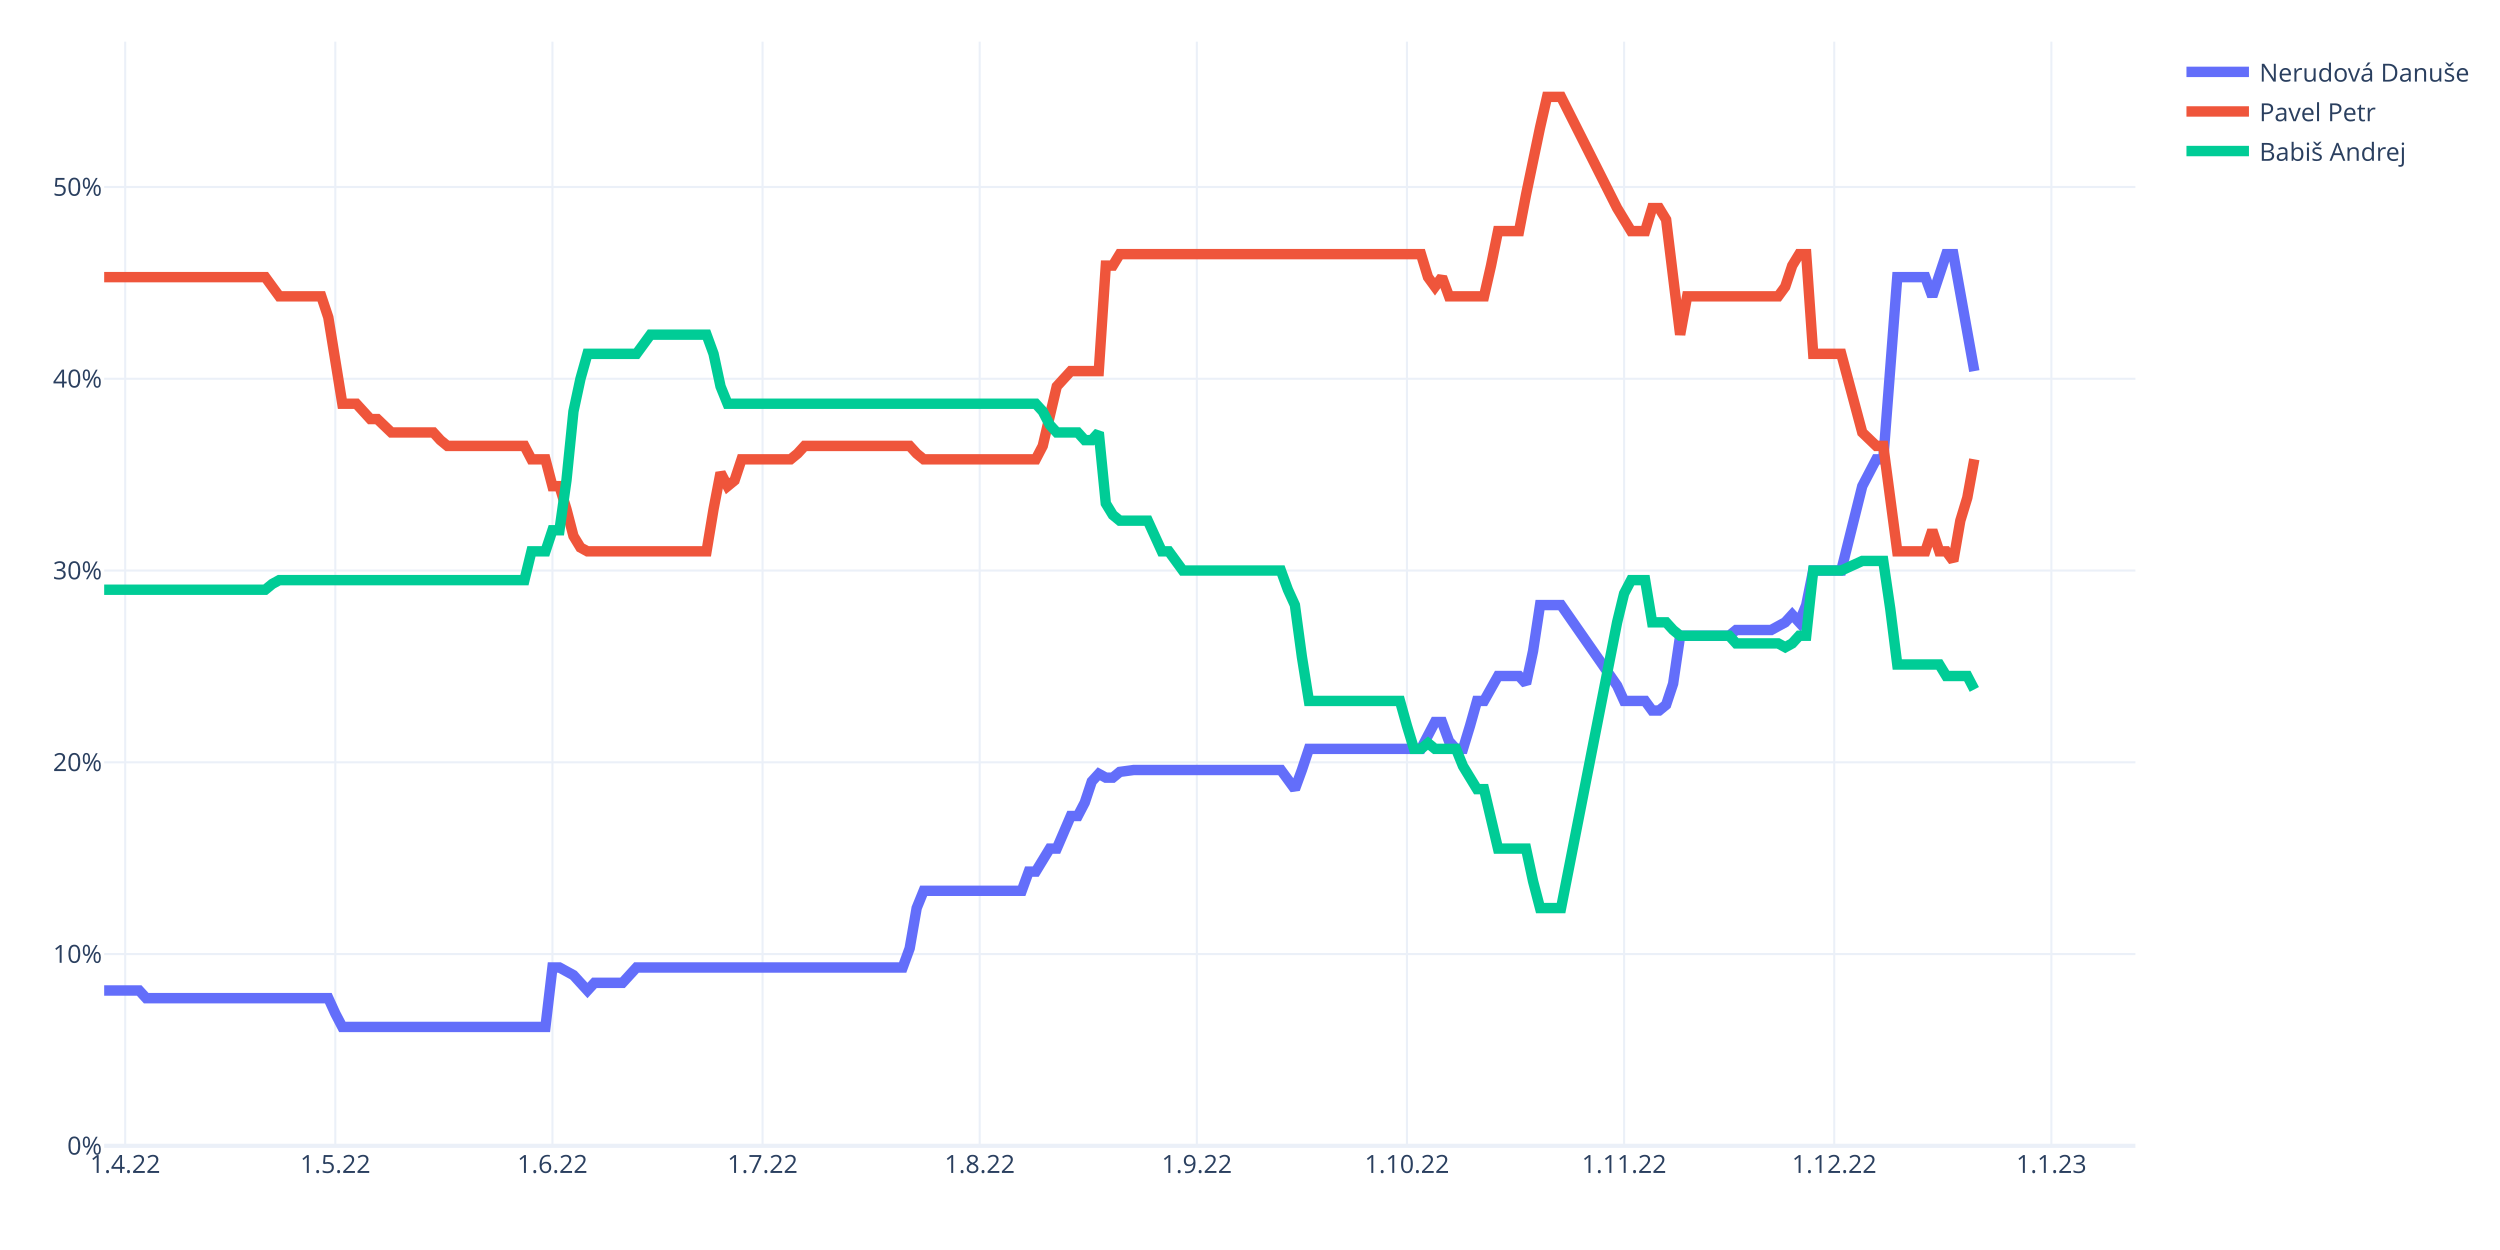
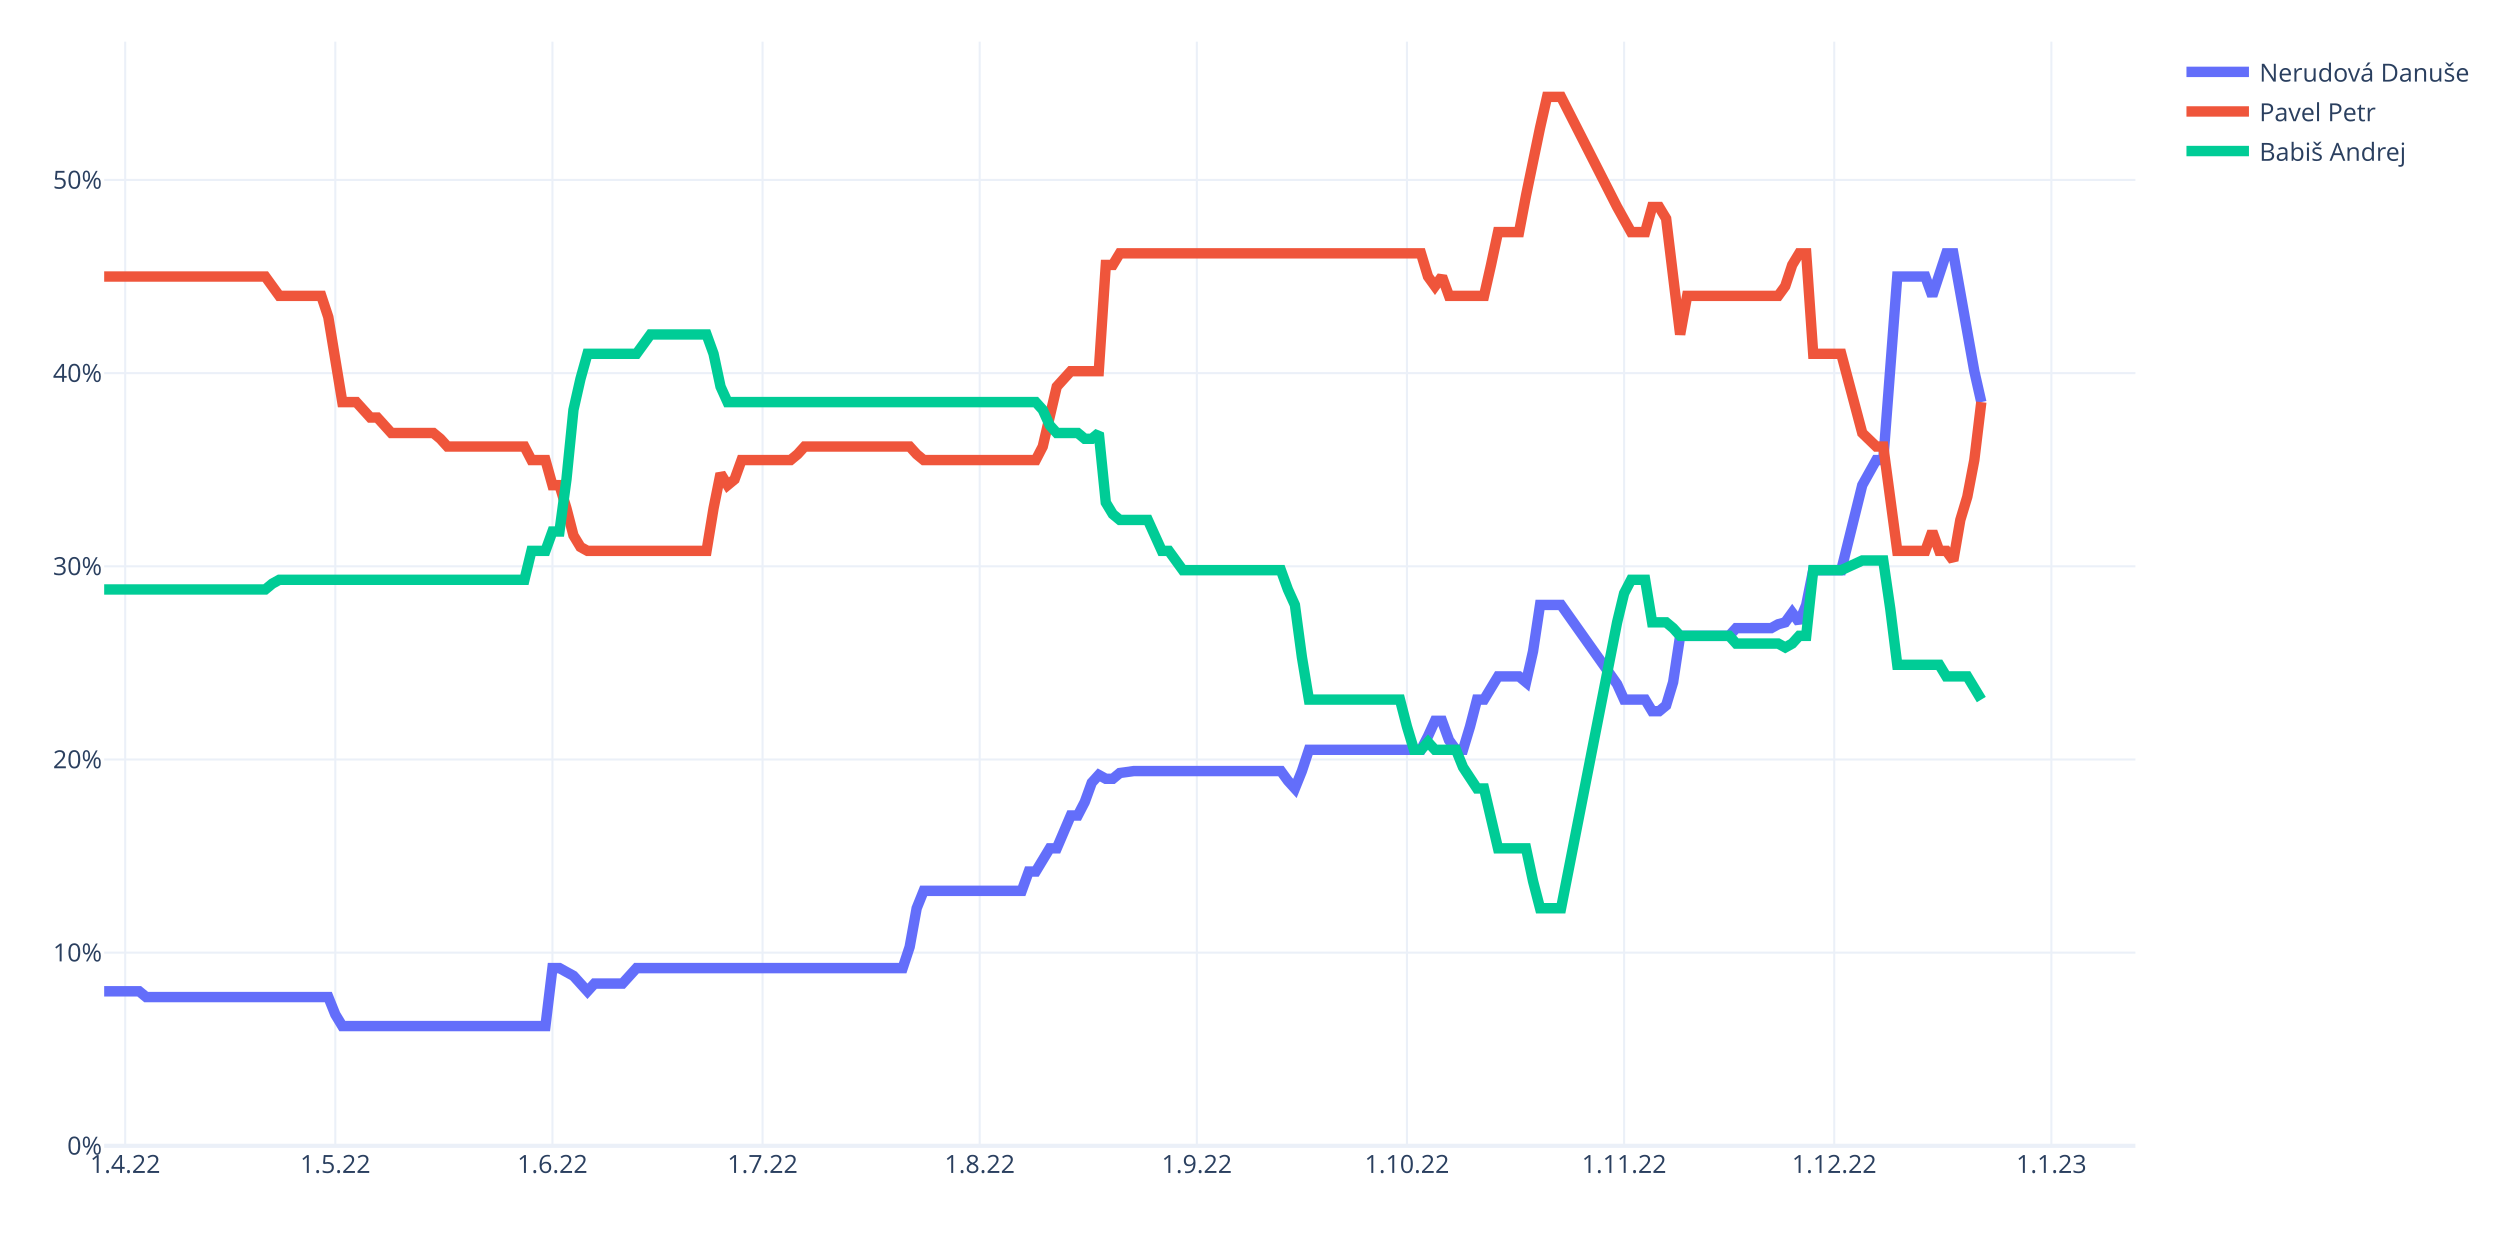
<svg xmlns="http://www.w3.org/2000/svg" class="main-svg" width="1200" height="600" style="" viewBox="0 0 1200 600">
  <rect x="0" y="0" width="1200" height="600" style="fill: rgb(255, 255, 255); fill-opacity: 1;" />
-   <defs id="defs-7b181e">
+   <defs id="defs-762586">
    <g class="clips">
-       <clipPath id="clip7b181exyplot" class="plotclip">
+       <clipPath id="clip762586xyplot" class="plotclip">
        <rect width="975" height="530" />
      </clipPath>
-       <clipPath class="axesclip" id="clip7b181ex">
+       <clipPath class="axesclip" id="clip762586x">
        <rect x="50" y="0" width="975" height="600" />
      </clipPath>
-       <clipPath class="axesclip" id="clip7b181ey">
+       <clipPath class="axesclip" id="clip762586y">
        <rect x="0" y="20" width="1200" height="530" />
      </clipPath>
-       <clipPath class="axesclip" id="clip7b181exy">
+       <clipPath class="axesclip" id="clip762586xy">
        <rect x="50" y="20" width="975" height="530" />
      </clipPath>
    </g>
    <g class="gradients" />
    <g class="patterns" />
  </defs>
  <g class="bglayer" />
  <g class="layer-below">
    <g class="imagelayer" />
    <g class="shapelayer" />
  </g>
  <g class="cartesianlayer">
    <g class="subplot xy">
      <g class="layer-subplot">
        <g class="shapelayer" />
        <g class="imagelayer" />
      </g>
      <g class="minor-gridlayer">
        <g class="x" />
        <g class="y" />
      </g>
      <g class="gridlayer">
        <g class="x">
          <path class="xgrid crisp" transform="translate(60.09,0)" d="M0,20v530" style="stroke: rgb(235, 240, 248); stroke-opacity: 1; stroke-width: 1px;" />
          <path class="xgrid crisp" transform="translate(160.95,0)" d="M0,20v530" style="stroke: rgb(235, 240, 248); stroke-opacity: 1; stroke-width: 1px;" />
          <path class="xgrid crisp" transform="translate(265.17,0)" d="M0,20v530" style="stroke: rgb(235, 240, 248); stroke-opacity: 1; stroke-width: 1px;" />
          <path class="xgrid crisp" transform="translate(366.03,0)" d="M0,20v530" style="stroke: rgb(235, 240, 248); stroke-opacity: 1; stroke-width: 1px;" />
          <path class="xgrid crisp" transform="translate(470.26,0)" d="M0,20v530" style="stroke: rgb(235, 240, 248); stroke-opacity: 1; stroke-width: 1px;" />
          <path class="xgrid crisp" transform="translate(574.48,0)" d="M0,20v530" style="stroke: rgb(235, 240, 248); stroke-opacity: 1; stroke-width: 1px;" />
          <path class="xgrid crisp" transform="translate(675.34,0)" d="M0,20v530" style="stroke: rgb(235, 240, 248); stroke-opacity: 1; stroke-width: 1px;" />
          <path class="xgrid crisp" transform="translate(779.57,0)" d="M0,20v530" style="stroke: rgb(235, 240, 248); stroke-opacity: 1; stroke-width: 1px;" />
          <path class="xgrid crisp" transform="translate(880.43,0)" d="M0,20v530" style="stroke: rgb(235, 240, 248); stroke-opacity: 1; stroke-width: 1px;" />
          <path class="xgrid crisp" transform="translate(984.66,0)" d="M0,20v530" style="stroke: rgb(235, 240, 248); stroke-opacity: 1; stroke-width: 1px;" />
        </g>
        <g class="y">
-           <path class="ygrid crisp" transform="translate(0,457.95)" d="M50,0h975" style="stroke: rgb(235, 240, 248); stroke-opacity: 1; stroke-width: 1px;" />
-           <path class="ygrid crisp" transform="translate(0,365.9)" d="M50,0h975" style="stroke: rgb(235, 240, 248); stroke-opacity: 1; stroke-width: 1px;" />
-           <path class="ygrid crisp" transform="translate(0,273.86)" d="M50,0h975" style="stroke: rgb(235, 240, 248); stroke-opacity: 1; stroke-width: 1px;" />
-           <path class="ygrid crisp" transform="translate(0,181.81)" d="M50,0h975" style="stroke: rgb(235, 240, 248); stroke-opacity: 1; stroke-width: 1px;" />
-           <path class="ygrid crisp" transform="translate(0,89.76)" d="M50,0h975" style="stroke: rgb(235, 240, 248); stroke-opacity: 1; stroke-width: 1px;" />
+           <path class="ygrid crisp" transform="translate(0,457.27)" d="M50,0h975" style="stroke: rgb(235, 240, 248); stroke-opacity: 1; stroke-width: 1px;" />
+           <path class="ygrid crisp" transform="translate(0,364.55)" d="M50,0h975" style="stroke: rgb(235, 240, 248); stroke-opacity: 1; stroke-width: 1px;" />
+           <path class="ygrid crisp" transform="translate(0,271.82)" d="M50,0h975" style="stroke: rgb(235, 240, 248); stroke-opacity: 1; stroke-width: 1px;" />
+           <path class="ygrid crisp" transform="translate(0,179.1)" d="M50,0h975" style="stroke: rgb(235, 240, 248); stroke-opacity: 1; stroke-width: 1px;" />
+           <path class="ygrid crisp" transform="translate(0,86.37)" d="M50,0h975" style="stroke: rgb(235, 240, 248); stroke-opacity: 1; stroke-width: 1px;" />
        </g>
      </g>
      <g class="zerolinelayer">
        <path class="yzl zl crisp" transform="translate(0,550)" d="M50,0h975" style="stroke: rgb(235, 240, 248); stroke-opacity: 1; stroke-width: 2px;" />
      </g>
      <path class="xlines-below" />
      <path class="ylines-below" />
      <g class="overlines-below" />
      <g class="xaxislayer-below" />
      <g class="yaxislayer-below" />
      <g class="overaxes-below" />
-       <g class="plot" transform="translate(50,20)" clip-path="url(#clip7b181exyplot)">
+       <g class="plot" transform="translate(50,20)" clip-path="url(#clip762586xyplot)">
        <g class="scatterlayer mlayer">
-           <g class="trace scatter trace9dd874" style="stroke-miterlimit: 2; opacity: 1;">
+           <g class="trace scatter tracea06681" style="stroke-miterlimit: 2; opacity: 1;">
            <g class="fills" />
            <g class="errorbars" />
            <g class="lines">
-               <path class="js-line" d="M0,455.44L16.81,455.44L20.17,459.12L107.59,459.12L110.95,466.49L114.31,472.93L117.67,472.93L211.81,472.93L215.17,444.4L218.53,444.4L221.9,446.24L225.26,448.08L228.62,451.76L231.98,455.44L235.34,451.76L248.79,451.76L252.16,448.08L255.52,444.4L258.88,444.4L383.28,444.4L386.64,435.19L390,415.86L393.36,407.58L440.43,407.58L443.79,398.37L447.16,398.37L450.52,392.85L453.88,387.33L457.24,387.33L463.97,371.68L467.33,371.68L470.69,365.23L474.05,355.11L477.41,351.43L480.78,353.27L484.14,353.27L487.5,350.51L494.22,349.59L497.59,349.59L564.83,349.59L568.19,354.19L571.55,358.79L574.91,349.59L578.28,339.46L581.64,339.46L632.07,339.46L635.43,333.02L638.79,326.57L642.16,326.57L645.52,335.78L648.88,339.46L652.24,339.46L655.6,328.42L658.97,316.45L662.33,316.45L669.05,304.48L672.41,304.48L679.14,304.48L682.5,308.17L685.86,292.52L689.22,270.43L699.31,270.43L726.21,309.09L729.57,316.45L732.93,316.45L739.66,316.45L743.02,321.05L746.38,321.05L749.74,318.29L753.1,308.17L756.47,285.15L780,285.15L783.36,282.39L800.17,282.39L803.53,280.55L806.9,278.71L810.26,275.03L813.62,278.71L816.98,270.43L820.34,253.86L823.71,253.86L833.79,253.86L843.88,213.36L850.6,200.47L853.97,200.47L860.69,113.02L864.05,113.02L874.14,113.02L877.5,122.23L884.22,101.98L887.59,101.98L897.67,158.13" style="vector-effect: non-scaling-stroke; fill: none; stroke: rgb(99, 110, 250); stroke-opacity: 1; stroke-width: 5px; opacity: 1;" />
+               <path class="js-line" d="M0,455.82L16.81,455.82L20.17,458.6L107.59,458.6L110.95,466.95L114.31,472.51L117.67,472.51L211.81,472.51L215.17,444.69L218.53,444.69L221.9,446.55L225.26,448.4L228.62,452.11L231.98,455.82L235.34,452.11L248.79,452.11L252.16,448.4L255.52,444.69L258.88,444.69L383.28,444.69L386.64,434.49L390,415.95L393.36,407.6L440.43,407.6L443.79,398.33L447.16,398.33L450.52,392.77L453.88,387.2L457.24,387.2L463.97,371.44L467.33,371.44L470.69,364.95L474.05,355.68L477.41,351.97L480.78,353.82L484.14,353.82L487.5,351.04L494.22,350.11L497.59,350.11L564.83,350.11L568.19,354.75L571.55,358.46L574.91,350.11L578.28,339.91L581.64,339.91L632.07,339.91L635.43,333.42L638.79,326L642.16,326L645.52,335.28L648.88,339.91L652.24,339.91L655.6,328.79L658.97,315.8L662.33,315.8L669.05,304.68L672.41,304.68L679.14,304.68L682.5,307.46L685.86,292.62L689.22,270.37L699.31,270.37L726.21,308.39L729.57,315.8L732.93,315.8L739.66,315.8L743.02,321.37L746.38,321.37L749.74,318.59L753.1,307.46L756.47,285.2L780,285.2L783.36,281.5L800.17,281.5L803.53,279.64L806.9,278.71L810.26,274.08L813.62,278.71L816.98,270.37L820.34,253.68L823.71,253.68L833.79,253.68L843.88,212.88L850.6,200.82L853.97,200.82L860.69,112.73L864.05,112.73L874.14,112.73L877.5,122.01L884.22,101.61L887.59,101.61L897.67,158.17L901.03,173.01" style="vector-effect: non-scaling-stroke; fill: none; stroke: rgb(99, 110, 250); stroke-opacity: 1; stroke-width: 5px; opacity: 1;" />
            </g>
            <g class="points" />
            <g class="text" />
          </g>
-           <g class="trace scatter tracefb746c" style="stroke-miterlimit: 2; opacity: 1;">
+           <g class="trace scatter trace8d1b41" style="stroke-miterlimit: 2; opacity: 1;">
            <g class="fills" />
            <g class="errorbars" />
            <g class="lines">
-               <path class="js-line" d="M0,113.02L77.33,113.02L80.69,117.63L84.05,122.23L87.41,122.23L104.22,122.23L107.59,132.35L114.31,173.78L117.67,173.78L121.03,173.78L124.4,177.46L127.76,181.14L131.12,181.14L137.84,187.58L141.21,187.58L158.02,187.58L161.38,191.27L164.74,194.03L168.1,194.03L201.72,194.03L205.09,200.47L211.81,200.47L215.17,213.36L218.53,213.36L221.9,224.4L225.26,237.29L228.62,242.81L231.98,244.65L235.34,244.65L289.14,244.65L292.5,224.4L295.86,206.91L299.22,213.36L302.59,210.6L305.95,200.47L329.48,200.47L332.84,197.71L336.21,194.03L339.57,194.03L386.64,194.03L390,197.71L393.36,200.47L396.72,200.47L447.16,200.47L450.52,194.03L457.24,165.49L460.6,161.81L463.97,158.13L467.33,158.13L477.41,158.13L480.78,107.5L484.14,107.5L487.5,101.98L632.07,101.98L635.43,113.02L638.79,117.63L642.16,113.02L645.52,122.23L648.88,122.23L662.33,122.23L665.69,107.5L669.05,90.93L672.41,90.93L679.14,90.93L682.5,73.44L689.22,41.23L692.59,26.5L699.31,26.5L726.21,79.89L732.93,90.93L739.66,90.93L743.02,79.89L746.38,79.89L749.74,85.41L753.1,113.02L756.47,140.64L759.83,122.23L803.53,122.23L806.9,117.63L810.26,107.5L813.62,101.98L816.98,101.98L820.34,149.84L833.79,149.84L843.88,187.58L850.6,194.03L853.97,194.03L860.69,244.65L864.05,244.65L874.14,244.65L877.5,234.53L880.86,244.65L884.22,244.65L887.59,249.26L890.95,229.93L894.31,218.88L897.67,200.47" style="vector-effect: non-scaling-stroke; fill: none; stroke: rgb(239, 85, 59); stroke-opacity: 1; stroke-width: 5px; opacity: 1;" />
+               <path class="js-line" d="M0,112.73L77.33,112.73L80.69,117.37L84.05,122.01L87.41,122.01L104.22,122.01L107.59,132.21L114.31,173.01L117.67,173.01L121.03,173.01L124.4,176.72L127.76,180.42L131.12,180.42L137.84,187.84L141.21,187.84L158.02,187.84L161.38,190.62L164.74,194.33L168.1,194.33L201.72,194.33L205.09,200.82L211.81,200.82L215.17,212.88L218.53,212.88L221.9,224.01L225.26,236.99L228.62,242.55L231.98,244.41L235.34,244.41L289.14,244.41L292.5,224.01L295.86,207.31L299.22,212.88L302.59,210.1L305.95,200.82L329.48,200.82L332.84,198.04L336.21,194.33L339.57,194.33L386.64,194.33L390,198.04L393.36,200.82L396.72,200.82L447.16,200.82L450.52,194.33L457.24,165.59L460.6,161.88L463.97,158.17L467.33,158.17L477.41,158.17L480.78,107.17L484.14,107.17L487.5,101.61L632.07,101.61L635.43,112.73L638.79,117.37L642.16,112.73L645.52,122.01L648.88,122.01L662.33,122.01L665.69,107.17L669.05,91.41L672.41,91.41L679.14,91.41L682.5,73.79L689.22,41.34L692.59,26.5L699.31,26.5L726.21,79.35L732.93,91.41L739.66,91.41L743.02,79.35L746.38,79.35L749.74,84.92L753.1,112.73L756.47,140.55L759.83,122.01L803.53,122.01L806.9,117.37L810.26,107.17L813.62,101.61L816.98,101.61L820.34,149.83L833.79,149.83L843.88,187.84L850.6,194.33L853.97,194.33L860.69,244.41L864.05,244.41L874.14,244.41L877.5,235.13L880.86,244.41L884.22,244.41L887.59,249.04L890.95,229.57L894.31,218.44L897.67,200.82L901.03,173.01" style="vector-effect: non-scaling-stroke; fill: none; stroke: rgb(239, 85, 59); stroke-opacity: 1; stroke-width: 5px; opacity: 1;" />
            </g>
            <g class="points" />
            <g class="text" />
          </g>
-           <g class="trace scatter trace077066" style="stroke-miterlimit: 2; opacity: 1;">
+           <g class="trace scatter trace0ce86a" style="stroke-miterlimit: 2; opacity: 1;">
            <g class="fills" />
            <g class="errorbars" />
            <g class="lines">
-               <path class="js-line" d="M0,263.06L77.33,263.06L80.69,260.3L84.05,258.46L87.41,258.46L201.72,258.46L205.09,244.65L211.81,244.65L215.17,234.53L218.53,234.53L221.9,210.6L225.26,177.46L228.62,161.81L231.98,149.84L235.34,149.84L255.52,149.84L258.88,145.24L262.24,140.64L265.6,140.64L289.14,140.64L292.5,149.84L295.86,165.49L299.22,173.78L447.16,173.78L450.52,177.46L453.88,183.9L457.24,187.58L467.33,187.58L470.69,191.27L474.05,191.27L477.41,187.58L480.78,221.64L484.14,227.16L487.5,229.93L490.86,229.93L500.95,229.93L504.31,237.29L507.67,244.65L511.03,244.65L517.76,253.86L521.12,253.86L564.83,253.86L568.19,263.06L571.55,270.43L574.91,295.28L578.28,316.45L581.64,316.45L621.98,316.45L625.34,328.42L628.71,339.46L632.07,339.46L635.43,336.7L638.79,339.46L648.88,339.46L652.24,347.75L658.97,358.79L662.33,358.79L669.05,387.33L672.41,387.33L682.5,387.33L685.86,402.97L689.22,415.86L692.59,415.86L699.31,415.86L726.21,278.71L729.57,264.9L732.93,258.46L739.66,258.46L743.02,278.71L749.74,278.71L753.1,282.39L756.47,285.15L759.83,285.15L780,285.15L783.36,288.84L803.53,288.84L806.9,290.68L810.26,288.84L813.62,285.15L816.98,285.15L820.34,253.86L833.79,253.86L843.88,249.26L853.97,249.26L857.33,272.27L860.69,298.96L864.05,298.96L880.86,298.96L884.22,304.48L894.31,304.48L897.67,310.93" style="vector-effect: non-scaling-stroke; fill: none; stroke: rgb(0, 204, 150); stroke-opacity: 1; stroke-width: 5px; opacity: 1;" />
+               <path class="js-line" d="M0,262.95L77.33,262.95L80.69,260.17L84.05,258.31L87.41,258.31L201.72,258.31L205.09,244.41L211.81,244.41L215.17,235.13L218.53,235.13L221.9,210.1L225.26,176.72L228.62,161.88L231.98,149.83L235.34,149.83L255.52,149.83L258.88,145.19L262.24,140.55L265.6,140.55L289.14,140.55L292.5,149.83L295.86,165.59L299.22,173.01L447.16,173.01L450.52,176.72L453.88,184.13L457.24,187.84L467.33,187.84L470.69,190.62L474.05,190.62L477.41,187.84L480.78,221.22L484.14,226.79L487.5,229.57L490.86,229.57L500.95,229.57L504.31,236.99L507.67,244.41L511.03,244.41L517.76,253.68L521.12,253.68L564.83,253.68L568.19,262.95L571.55,270.37L574.91,295.4L578.28,315.8L581.64,315.8L621.98,315.8L625.34,328.79L628.71,339.91L632.07,339.91L635.43,336.2L638.79,339.91L648.88,339.91L652.24,348.26L658.97,358.46L662.33,358.46L669.05,387.2L672.41,387.2L682.5,387.2L685.86,402.97L689.22,415.95L692.59,415.95L699.31,415.95L726.21,278.71L729.57,264.8L732.93,258.31L739.66,258.31L743.02,278.71L749.74,278.71L753.1,281.5L756.47,285.2L759.83,285.2L780,285.2L783.36,288.91L803.53,288.91L806.9,290.77L810.26,288.91L813.62,285.2L816.98,285.2L820.34,253.68L833.79,253.68L843.88,249.04L853.97,249.04L857.33,272.22L860.69,299.11L864.05,299.11L880.86,299.11L884.22,304.68L894.31,304.68L897.67,310.24L901.03,315.8" style="vector-effect: non-scaling-stroke; fill: none; stroke: rgb(0, 204, 150); stroke-opacity: 1; stroke-width: 5px; opacity: 1;" />
            </g>
            <g class="points" />
            <g class="text" />
          </g>
        </g>
      </g>
      <g class="overplot" />
      <path class="xlines-above crisp" d="M0,0" style="fill: none;" />
      <path class="ylines-above crisp" d="M0,0" style="fill: none;" />
      <g class="overlines-above" />
      <g class="xaxislayer-above">
        <g class="xtick">
          <text text-anchor="middle" x="0" y="563" transform="translate(60.09,0)" style="font-family: 'Open Sans', verdana, arial, sans-serif; font-size: 12px; fill: rgb(42, 63, 95); fill-opacity: 1; white-space: pre; opacity: 1;">1.4.22</text>
        </g>
        <g class="xtick">
          <text text-anchor="middle" x="0" y="563" style="font-family: 'Open Sans', verdana, arial, sans-serif; font-size: 12px; fill: rgb(42, 63, 95); fill-opacity: 1; white-space: pre; opacity: 1;" transform="translate(160.95,0)">1.5.22</text>
        </g>
        <g class="xtick">
          <text text-anchor="middle" x="0" y="563" style="font-family: 'Open Sans', verdana, arial, sans-serif; font-size: 12px; fill: rgb(42, 63, 95); fill-opacity: 1; white-space: pre; opacity: 1;" transform="translate(265.17,0)">1.6.22</text>
        </g>
        <g class="xtick">
          <text text-anchor="middle" x="0" y="563" style="font-family: 'Open Sans', verdana, arial, sans-serif; font-size: 12px; fill: rgb(42, 63, 95); fill-opacity: 1; white-space: pre; opacity: 1;" transform="translate(366.03,0)">1.7.22</text>
        </g>
        <g class="xtick">
          <text text-anchor="middle" x="0" y="563" style="font-family: 'Open Sans', verdana, arial, sans-serif; font-size: 12px; fill: rgb(42, 63, 95); fill-opacity: 1; white-space: pre; opacity: 1;" transform="translate(470.26,0)">1.8.22</text>
        </g>
        <g class="xtick">
          <text text-anchor="middle" x="0" y="563" style="font-family: 'Open Sans', verdana, arial, sans-serif; font-size: 12px; fill: rgb(42, 63, 95); fill-opacity: 1; white-space: pre; opacity: 1;" transform="translate(574.48,0)">1.9.22</text>
        </g>
        <g class="xtick">
          <text text-anchor="middle" x="0" y="563" style="font-family: 'Open Sans', verdana, arial, sans-serif; font-size: 12px; fill: rgb(42, 63, 95); fill-opacity: 1; white-space: pre; opacity: 1;" transform="translate(675.34,0)">1.10.22</text>
        </g>
        <g class="xtick">
          <text text-anchor="middle" x="0" y="563" style="font-family: 'Open Sans', verdana, arial, sans-serif; font-size: 12px; fill: rgb(42, 63, 95); fill-opacity: 1; white-space: pre; opacity: 1;" transform="translate(779.57,0)">1.11.22</text>
        </g>
        <g class="xtick">
          <text text-anchor="middle" x="0" y="563" style="font-family: 'Open Sans', verdana, arial, sans-serif; font-size: 12px; fill: rgb(42, 63, 95); fill-opacity: 1; white-space: pre; opacity: 1;" transform="translate(880.43,0)">1.12.22</text>
        </g>
        <g class="xtick">
          <text text-anchor="middle" x="0" y="563" style="font-family: 'Open Sans', verdana, arial, sans-serif; font-size: 12px; fill: rgb(42, 63, 95); fill-opacity: 1; white-space: pre; opacity: 1;" transform="translate(984.66,0)">1.1.23</text>
        </g>
      </g>
      <g class="yaxislayer-above">
        <g class="ytick">
          <text text-anchor="end" x="49" y="4.2" transform="translate(0,550)" style="font-family: 'Open Sans', verdana, arial, sans-serif; font-size: 12px; fill: rgb(42, 63, 95); fill-opacity: 1; white-space: pre; opacity: 1;">0%</text>
        </g>
        <g class="ytick">
-           <text text-anchor="end" x="49" y="4.2" style="font-family: 'Open Sans', verdana, arial, sans-serif; font-size: 12px; fill: rgb(42, 63, 95); fill-opacity: 1; white-space: pre; opacity: 1;" transform="translate(0,457.95)">10%</text>
-         </g>
-         <g class="ytick">
-           <text text-anchor="end" x="49" y="4.2" style="font-family: 'Open Sans', verdana, arial, sans-serif; font-size: 12px; fill: rgb(42, 63, 95); fill-opacity: 1; white-space: pre; opacity: 1;" transform="translate(0,365.9)">20%</text>
-         </g>
-         <g class="ytick">
-           <text text-anchor="end" x="49" y="4.2" style="font-family: 'Open Sans', verdana, arial, sans-serif; font-size: 12px; fill: rgb(42, 63, 95); fill-opacity: 1; white-space: pre; opacity: 1;" transform="translate(0,273.86)">30%</text>
-         </g>
-         <g class="ytick">
-           <text text-anchor="end" x="49" y="4.2" style="font-family: 'Open Sans', verdana, arial, sans-serif; font-size: 12px; fill: rgb(42, 63, 95); fill-opacity: 1; white-space: pre; opacity: 1;" transform="translate(0,181.81)">40%</text>
-         </g>
-         <g class="ytick">
-           <text text-anchor="end" x="49" y="4.2" style="font-family: 'Open Sans', verdana, arial, sans-serif; font-size: 12px; fill: rgb(42, 63, 95); fill-opacity: 1; white-space: pre; opacity: 1;" transform="translate(0,89.76)">50%</text>
+           <text text-anchor="end" x="49" y="4.2" style="font-family: 'Open Sans', verdana, arial, sans-serif; font-size: 12px; fill: rgb(42, 63, 95); fill-opacity: 1; white-space: pre; opacity: 1;" transform="translate(0,457.27)">10%</text>
+         </g>
+         <g class="ytick">
+           <text text-anchor="end" x="49" y="4.2" style="font-family: 'Open Sans', verdana, arial, sans-serif; font-size: 12px; fill: rgb(42, 63, 95); fill-opacity: 1; white-space: pre; opacity: 1;" transform="translate(0,364.55)">20%</text>
+         </g>
+         <g class="ytick">
+           <text text-anchor="end" x="49" y="4.2" style="font-family: 'Open Sans', verdana, arial, sans-serif; font-size: 12px; fill: rgb(42, 63, 95); fill-opacity: 1; white-space: pre; opacity: 1;" transform="translate(0,271.82)">30%</text>
+         </g>
+         <g class="ytick">
+           <text text-anchor="end" x="49" y="4.2" style="font-family: 'Open Sans', verdana, arial, sans-serif; font-size: 12px; fill: rgb(42, 63, 95); fill-opacity: 1; white-space: pre; opacity: 1;" transform="translate(0,179.1)">40%</text>
+         </g>
+         <g class="ytick">
+           <text text-anchor="end" x="49" y="4.2" style="font-family: 'Open Sans', verdana, arial, sans-serif; font-size: 12px; fill: rgb(42, 63, 95); fill-opacity: 1; white-space: pre; opacity: 1;" transform="translate(0,86.37)">50%</text>
        </g>
      </g>
      <g class="overaxes-above" />
    </g>
  </g>
  <g class="polarlayer" />
  <g class="smithlayer" />
  <g class="ternarylayer" />
  <g class="geolayer" />
  <g class="funnelarealayer" />
  <g class="pielayer" />
  <g class="iciclelayer" />
  <g class="treemaplayer" />
  <g class="sunburstlayer" />
  <g class="glimages" />
-   <defs id="topdefs-7b181e">
+   <defs id="topdefs-762586">
    <g class="clips" />
-     <clipPath id="legend7b181e">
+     <clipPath id="legend762586">
      <rect width="143" height="67" x="0" y="0" />
    </clipPath>
  </defs>
  <g class="layer-above">
    <g class="imagelayer" />
    <g class="shapelayer" />
  </g>
  <g class="infolayer">
    <g class="legend" pointer-events="all" transform="translate(1044.5,20)">
      <rect class="bg" shape-rendering="crispEdges" style="stroke: rgb(68, 68, 68); stroke-opacity: 1; fill: rgb(255, 255, 255); fill-opacity: 1; stroke-width: 0px;" width="143" height="67" x="0" y="0" />
-       <g class="scrollbox" transform="" clip-path="url(#legend7b181e)">
+       <g class="scrollbox" transform="" clip-path="url(#legend762586)">
        <g class="groups">
          <g class="traces" transform="translate(0,14.5)" style="opacity: 1;">
            <text class="legendtext" text-anchor="start" x="40" y="4.68" style="font-family: 'Open Sans', verdana, arial, sans-serif; font-size: 12px; fill: rgb(42, 63, 95); fill-opacity: 1; white-space: pre;">Nerudová Danuše</text>
            <g class="layers" style="opacity: 1;">
              <g class="legendfill" />
              <g class="legendlines">
                <path class="js-line" d="M5,0h30" style="fill: none; stroke: rgb(99, 110, 250); stroke-opacity: 1; stroke-width: 5px;" />
              </g>
              <g class="legendsymbols">
                <g class="legendpoints" />
              </g>
            </g>
            <rect class="legendtoggle" x="0" y="-9.5" width="137.062" height="19" style="fill: rgb(0, 0, 0); fill-opacity: 0;" />
          </g>
          <g class="traces" transform="translate(0,33.5)" style="opacity: 1;">
            <text class="legendtext" text-anchor="start" x="40" y="4.68" style="font-family: 'Open Sans', verdana, arial, sans-serif; font-size: 12px; fill: rgb(42, 63, 95); fill-opacity: 1; white-space: pre;">Pavel Petr</text>
            <g class="layers" style="opacity: 1;">
              <g class="legendfill" />
              <g class="legendlines">
                <path class="js-line" d="M5,0h30" style="fill: none; stroke: rgb(239, 85, 59); stroke-opacity: 1; stroke-width: 5px;" />
              </g>
              <g class="legendsymbols">
                <g class="legendpoints" />
              </g>
            </g>
            <rect class="legendtoggle" x="0" y="-9.5" width="137.062" height="19" style="fill: rgb(0, 0, 0); fill-opacity: 0;" />
          </g>
          <g class="traces" transform="translate(0,52.5)" style="opacity: 1;">
            <text class="legendtext" text-anchor="start" x="40" y="4.68" style="font-family: 'Open Sans', verdana, arial, sans-serif; font-size: 12px; fill: rgb(42, 63, 95); fill-opacity: 1; white-space: pre;">Babiš Andrej</text>
            <g class="layers" style="opacity: 1;">
              <g class="legendfill" />
              <g class="legendlines">
                <path class="js-line" d="M5,0h30" style="fill: none; stroke: rgb(0, 204, 150); stroke-opacity: 1; stroke-width: 5px;" />
              </g>
              <g class="legendsymbols">
                <g class="legendpoints" />
              </g>
            </g>
            <rect class="legendtoggle" x="0" y="-9.5" width="137.062" height="19" style="fill: rgb(0, 0, 0); fill-opacity: 0;" />
          </g>
        </g>
      </g>
      <rect class="scrollbar" rx="20" ry="3" width="0" height="0" style="fill: rgb(128, 139, 164); fill-opacity: 1;" x="0" y="0" />
    </g>
    <g class="g-gtitle" />
    <g class="g-xtitle" />
    <g class="g-ytitle" />
  </g>
</svg>
